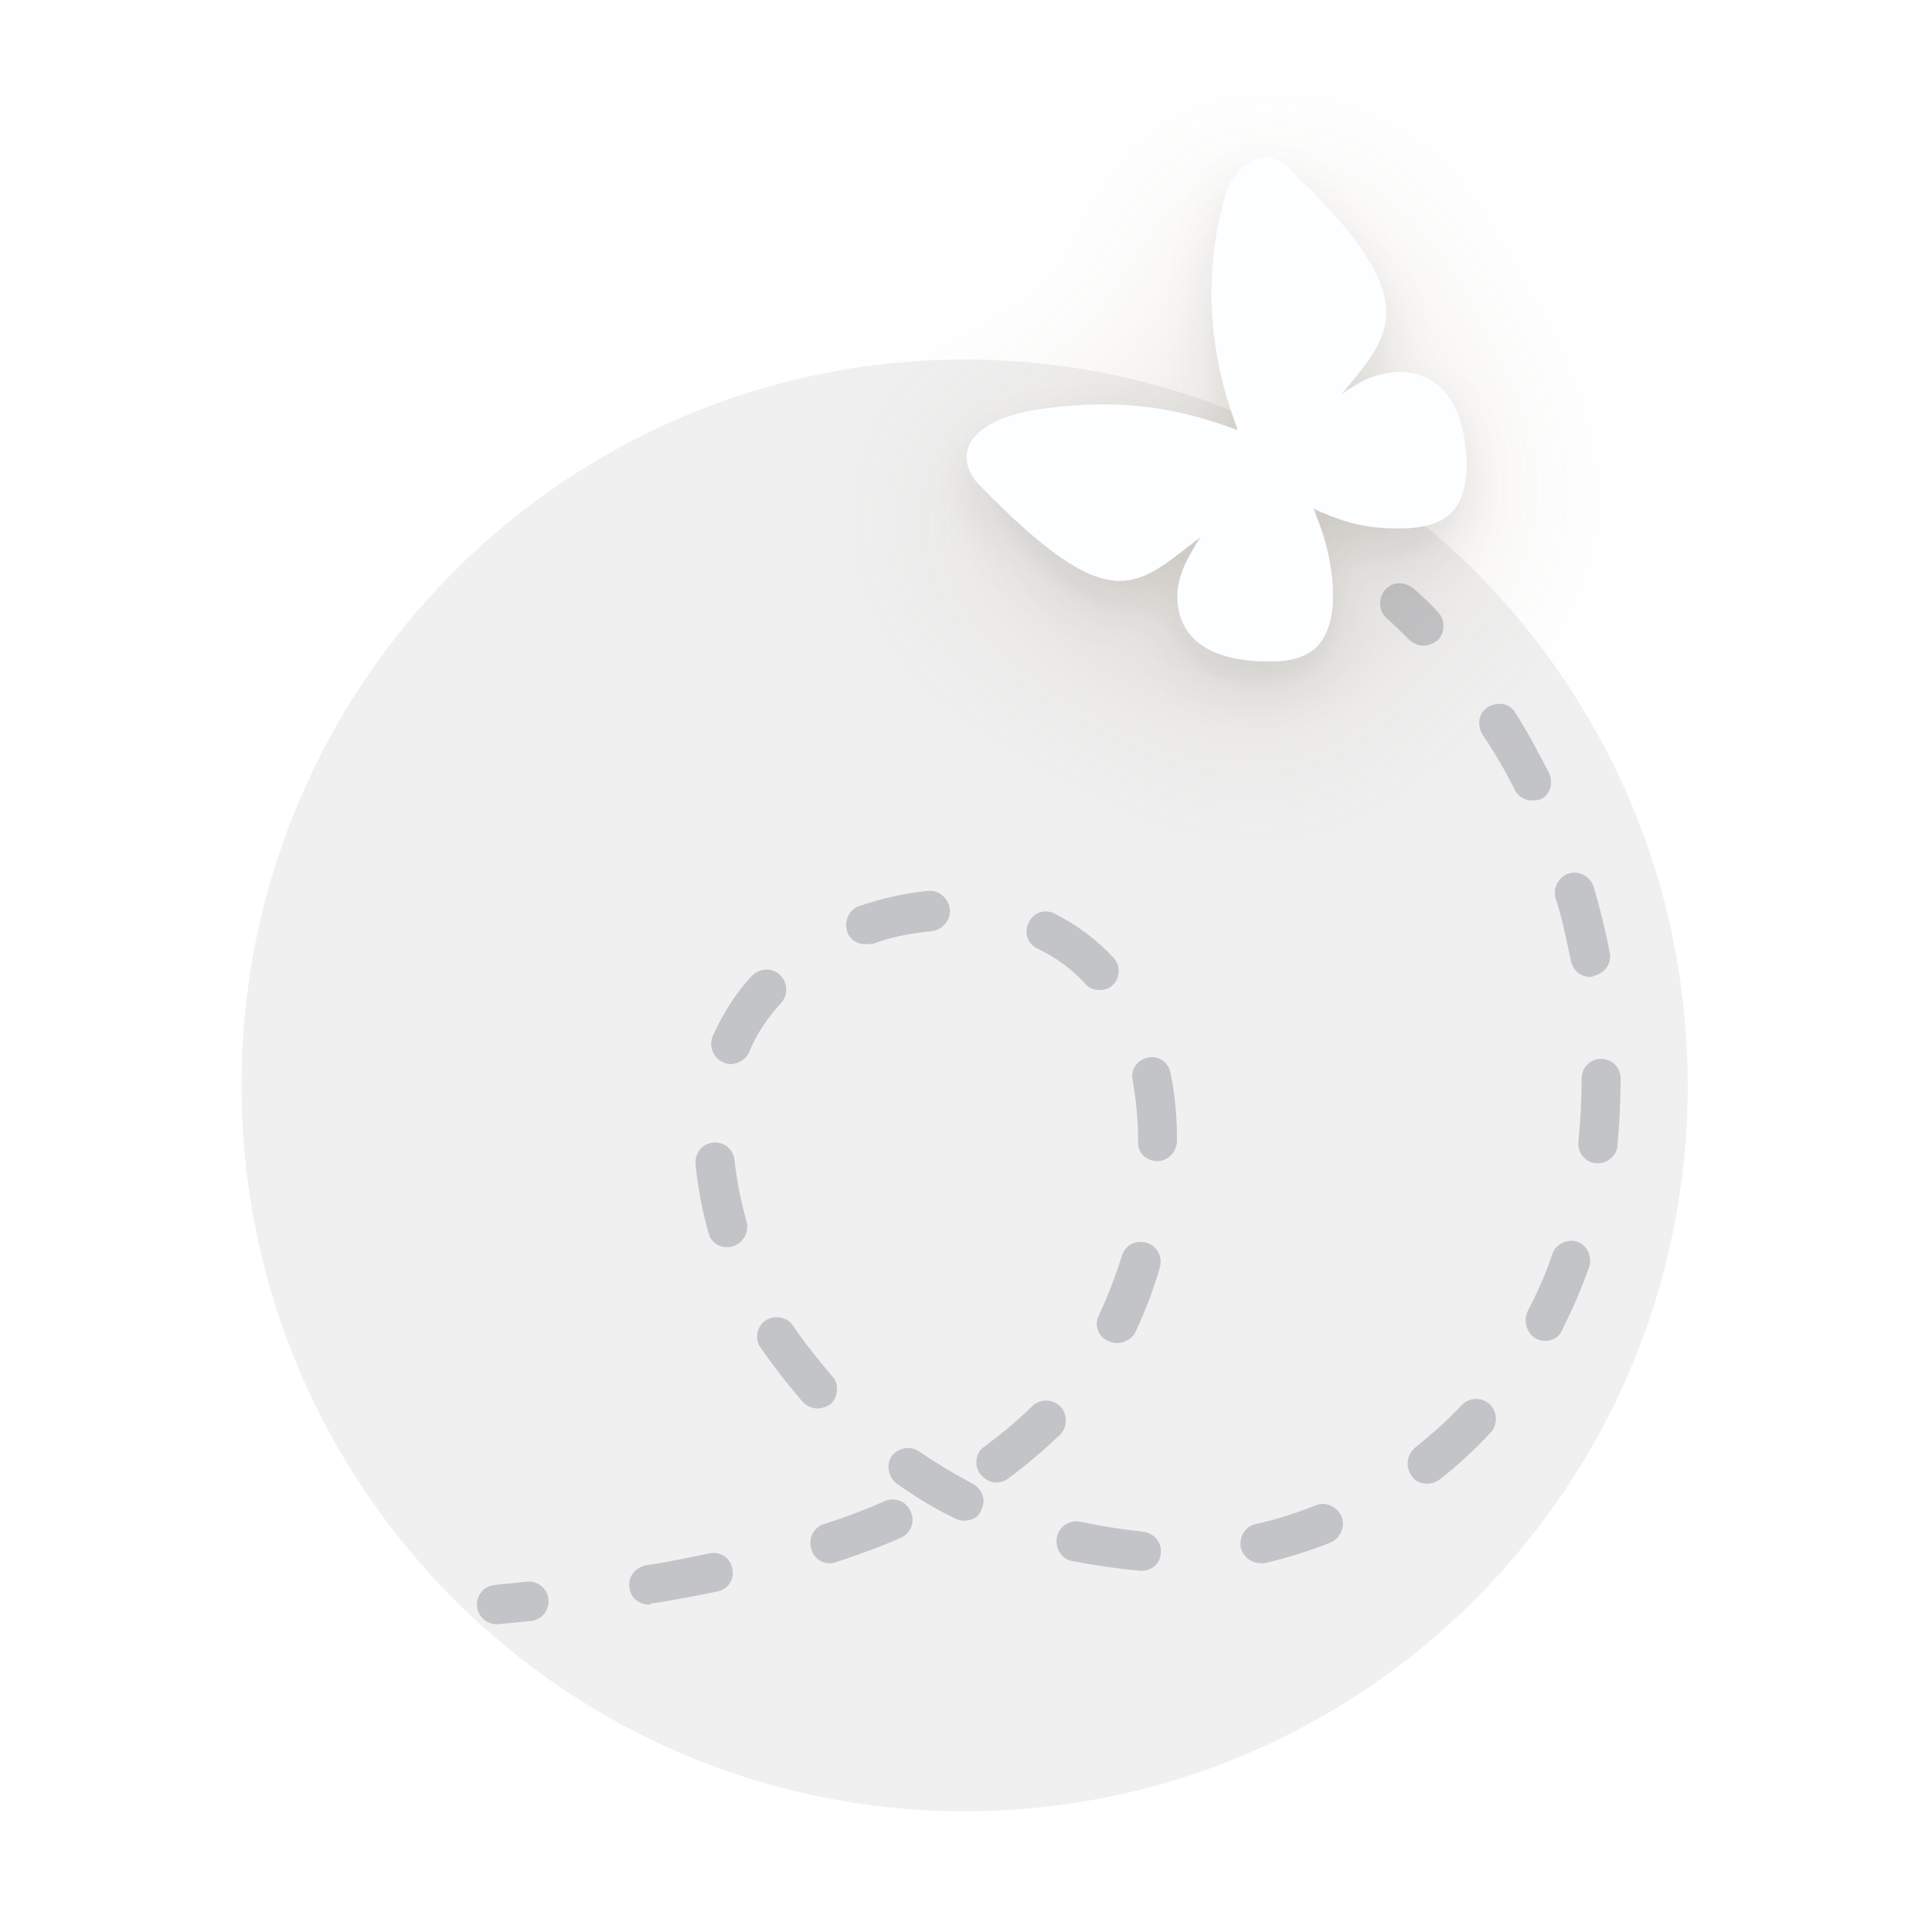
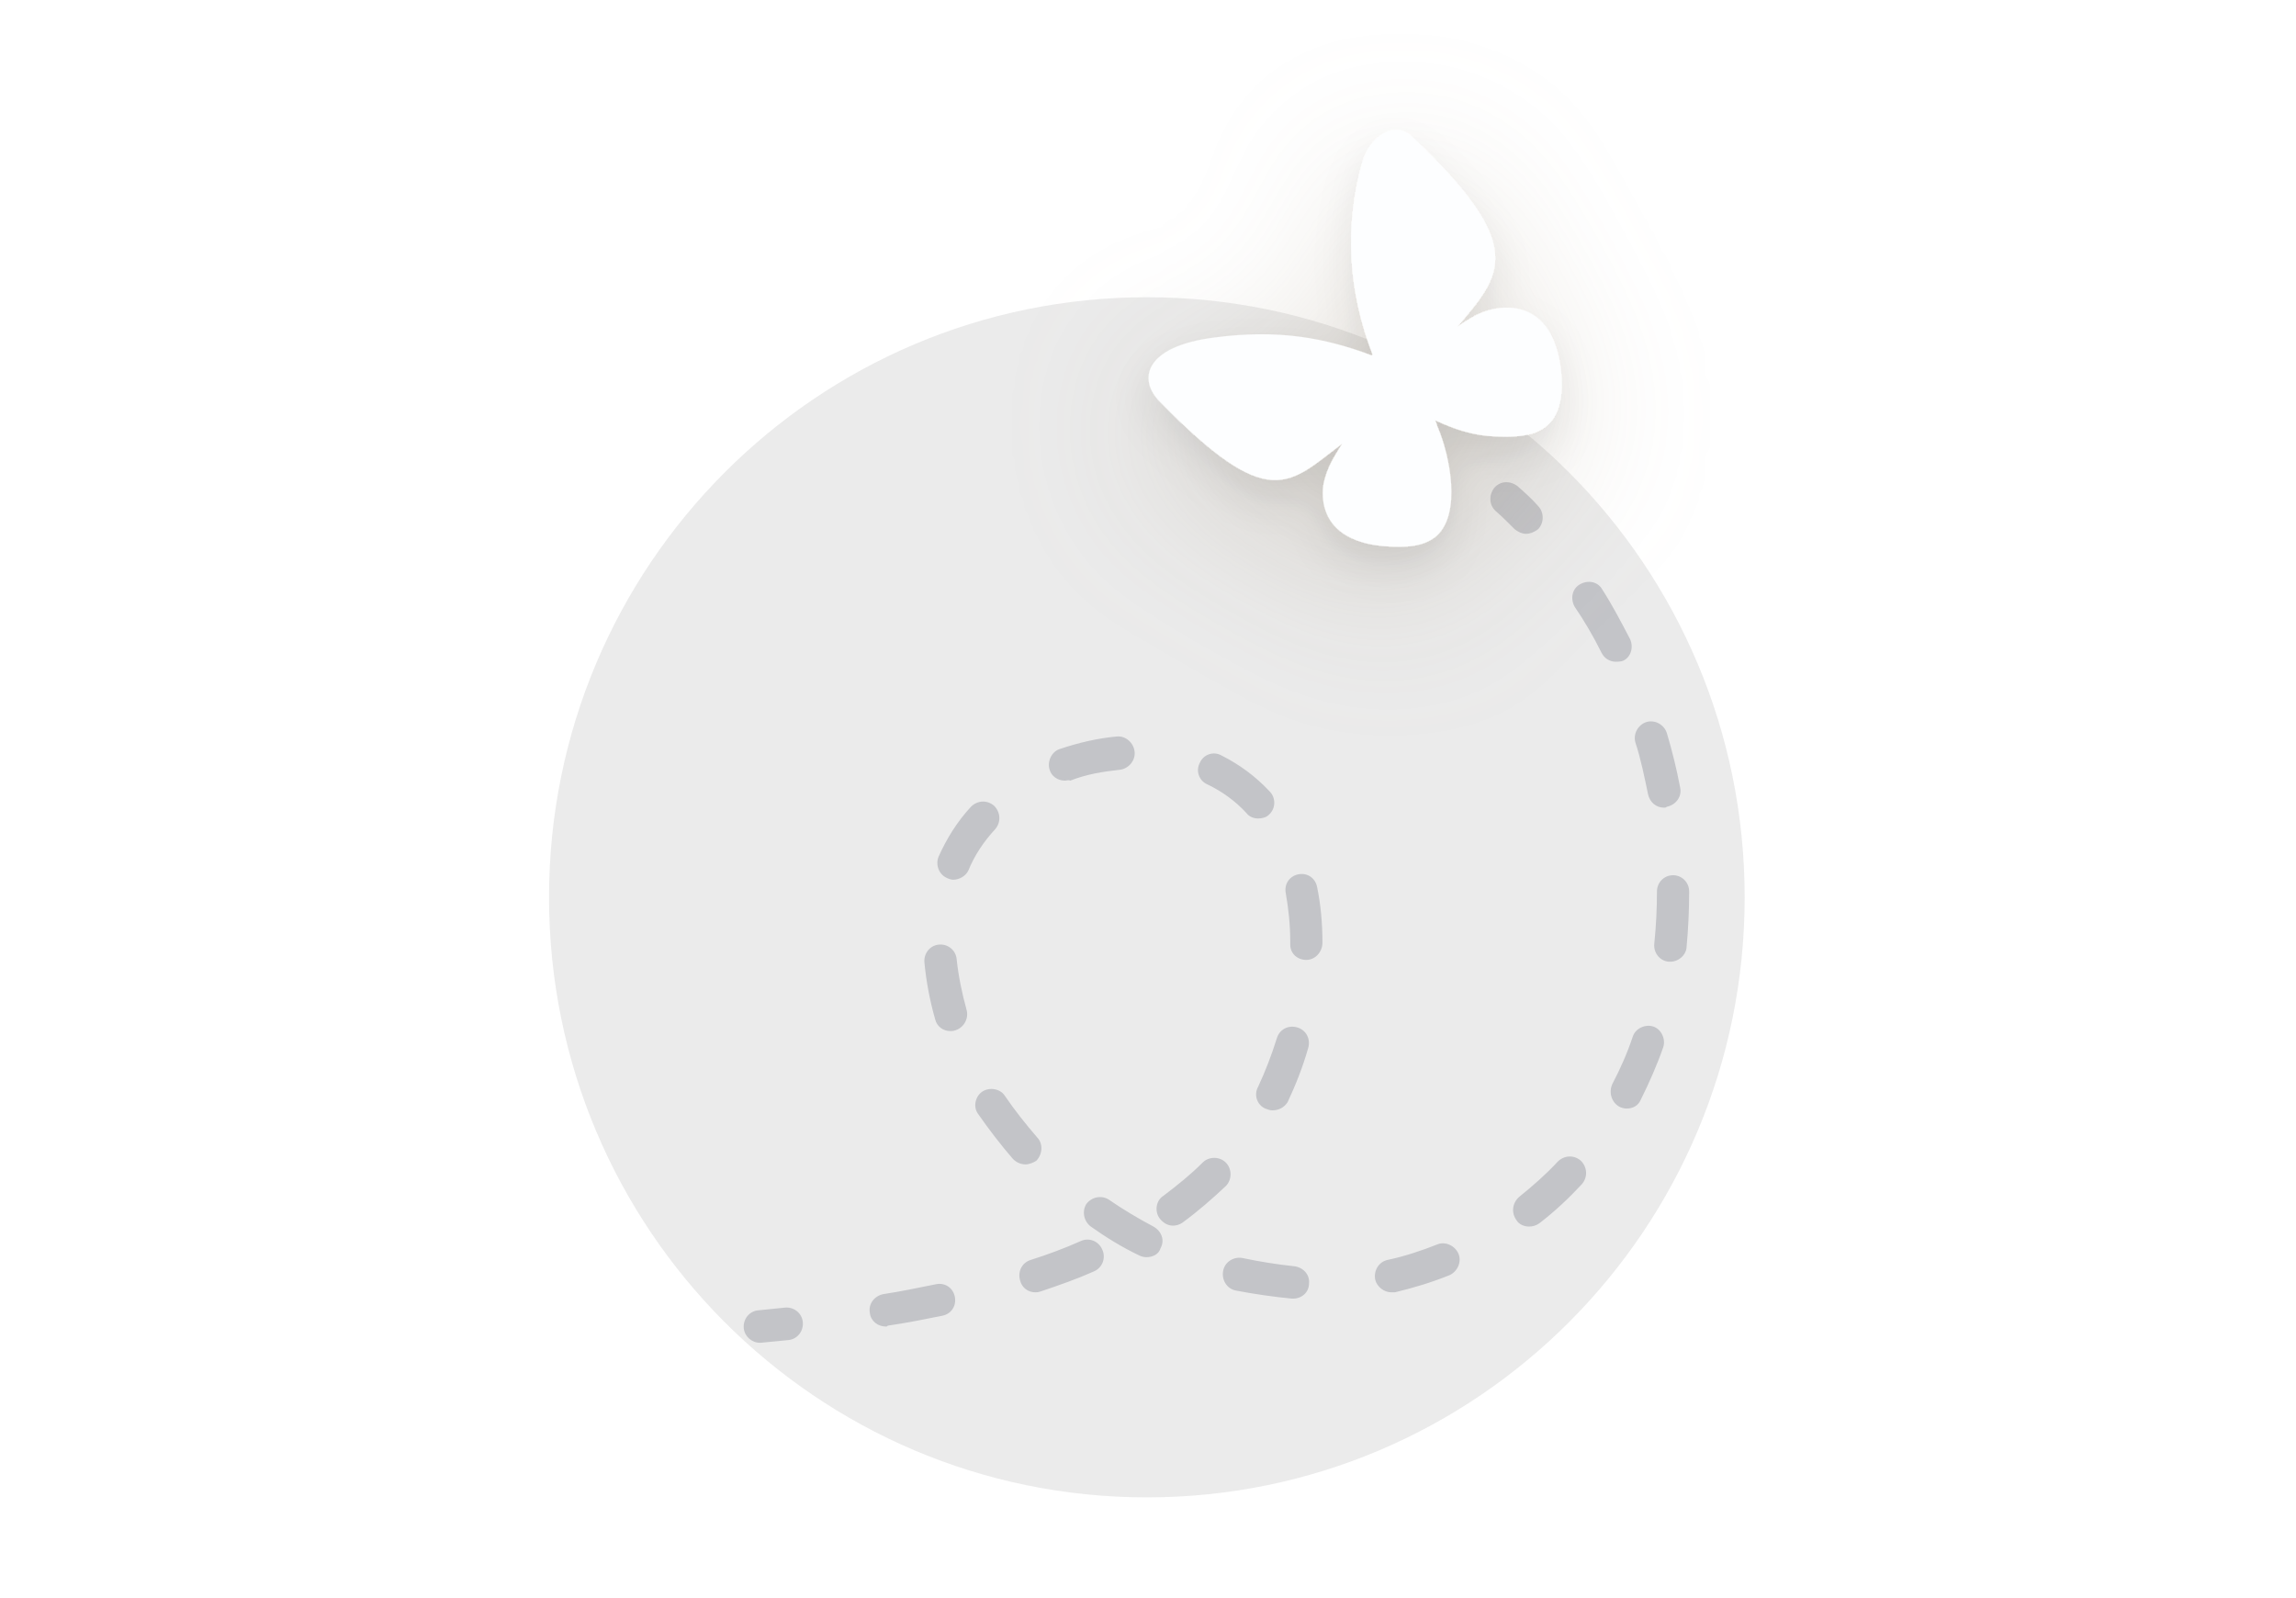
- <svg xmlns="http://www.w3.org/2000/svg" width="160" height="160" fill="none" viewBox="0 0 160 160">
-   <path fill="#F0F0F0" d="M79.885 150c33.074 0 59.886-26.913 59.886-60.112 0-33.2-26.812-60.112-59.885-60.112C46.811 29.776 20 56.689 20 89.888S46.812 150 79.885 150Z" />
-   <path fill="#C3C4C8" d="M41.12 134.512a1.645 1.645 0 0 1-1.613-1.444c-.09-.903.537-1.715 1.433-1.805l2.688-.271a1.62 1.62 0 0 1 1.792 1.444c.09.902-.538 1.715-1.434 1.805-.896.09-1.881.18-2.777.271h-.09Zm12.632-1.625c-.806 0-1.523-.541-1.613-1.353-.179-.903.448-1.715 1.344-1.895 1.792-.271 3.495-.632 5.287-.993.895-.181 1.702.361 1.881 1.263.18.903-.358 1.715-1.254 1.895-1.792.361-3.584.722-5.466.993-.09.09-.09.09-.179.09Zm40.767-2.797h-.09a60.876 60.876 0 0 1-5.645-.812c-.896-.181-1.433-1.083-1.254-1.986.18-.902 1.075-1.444 1.971-1.263 1.703.361 3.405.632 5.107.812.896.09 1.613.812 1.523 1.715 0 .902-.716 1.534-1.612 1.534Zm-25.804-.632c-.717 0-1.344-.451-1.523-1.173-.27-.902.179-1.805 1.075-2.076a47.745 47.745 0 0 0 5.017-1.895c.807-.361 1.792 0 2.15.903.359.812 0 1.805-.895 2.166-1.613.721-3.405 1.353-5.287 1.985-.268.09-.448.09-.537.09Zm35.659 0c-.716 0-1.433-.541-1.612-1.263-.18-.903.358-1.805 1.254-1.986 1.702-.361 3.315-.902 4.928-1.534.806-.361 1.792.091 2.15.903.359.812-.089 1.805-.896 2.165-1.792.722-3.584 1.264-5.465 1.715h-.359Zm-24.55-3.519a1.68 1.68 0 0 1-.716-.181c-1.702-.812-3.315-1.805-4.838-2.888-.717-.541-.896-1.534-.448-2.256.537-.722 1.523-.902 2.24-.451a45.415 45.415 0 0 0 4.48 2.707c.806.452 1.164 1.354.716 2.166-.179.632-.806.903-1.433.903Zm38.348-3.069c-.448 0-.985-.18-1.254-.631-.538-.722-.448-1.715.269-2.347 1.344-1.082 2.688-2.256 3.852-3.519.628-.632 1.613-.722 2.33-.09.627.631.717 1.624.09 2.346-1.255 1.354-2.688 2.707-4.211 3.88a1.714 1.714 0 0 1-1.076.361Zm-35.66-.09c-.537 0-.985-.271-1.343-.722-.538-.722-.359-1.805.358-2.256 1.434-1.083 2.778-2.166 3.942-3.339.628-.631 1.703-.631 2.33 0 .627.632.627 1.715 0 2.347-1.344 1.263-2.778 2.526-4.39 3.699a1.716 1.716 0 0 1-.896.271Zm-14.783-6.136c-.448 0-.896-.181-1.254-.542a55.224 55.224 0 0 1-3.494-4.512c-.538-.722-.27-1.805.447-2.256.717-.451 1.793-.271 2.24.451.986 1.444 2.061 2.798 3.226 4.152.627.631.537 1.714-.09 2.346-.268.18-.716.361-1.075.361Zm24.729-5.415c-.269 0-.448-.09-.717-.18a1.552 1.552 0 0 1-.717-2.166 39.177 39.177 0 0 0 1.882-4.873c.269-.903 1.165-1.354 2.06-1.083.897.271 1.345 1.173 1.076 2.076-.538 1.895-1.255 3.699-2.06 5.414a1.76 1.76 0 0 1-1.524.812Zm35.48-.18c-.268 0-.537-.09-.716-.181-.807-.451-1.076-1.444-.717-2.256.806-1.534 1.523-3.158 2.061-4.783.268-.812 1.254-1.263 2.06-.992.807.27 1.255 1.263.986 2.075-.627 1.805-1.434 3.61-2.24 5.234-.269.632-.806.903-1.434.903Zm-67.735-7.761c-.717 0-1.344-.451-1.523-1.173a31.752 31.752 0 0 1-1.075-5.685c-.09-.903.537-1.715 1.433-1.805a1.62 1.62 0 0 1 1.792 1.444c.18 1.714.538 3.429.986 5.053.269.903-.269 1.805-1.075 2.076-.27.09-.359.09-.538.09Zm72.126-6.949h-.18c-.895-.09-1.523-.902-1.433-1.805a51.25 51.25 0 0 0 .269-5.234 1.612 1.612 0 1 1 3.225 0c0 1.896-.089 3.79-.269 5.686-.089.722-.806 1.353-1.612 1.353Zm-36.466-.18c-.896 0-1.613-.632-1.613-1.534v-.271c0-1.715-.18-3.339-.448-4.873-.18-.902.358-1.715 1.254-1.895.896-.18 1.703.36 1.882 1.263.358 1.715.537 3.61.537 5.595 0 .903-.716 1.715-1.612 1.715Zm-35.391-8.032c-.18 0-.448-.09-.627-.18-.807-.361-1.165-1.354-.807-2.166.807-1.805 1.882-3.52 3.226-4.963.627-.632 1.612-.722 2.33-.09.627.631.716 1.624.089 2.346-1.165 1.263-2.06 2.617-2.688 4.151-.269.541-.896.902-1.523.902Zm30.552-6.136c-.448 0-.895-.18-1.164-.541a12.776 12.776 0 0 0-3.943-2.888 1.552 1.552 0 0 1-.716-2.166 1.53 1.53 0 0 1 2.15-.722 16.988 16.988 0 0 1 4.838 3.61 1.62 1.62 0 0 1-.09 2.346c-.268.27-.716.36-1.075.36Zm40.677-1.083c-.806 0-1.433-.541-1.612-1.354-.359-1.714-.717-3.519-1.255-5.143-.268-.903.269-1.805 1.076-2.076.896-.27 1.791.27 2.06 1.083.538 1.805.986 3.61 1.344 5.505.179.902-.448 1.714-1.344 1.895-.089.09-.179.09-.269.09Zm-60.03-2.707c-.716 0-1.344-.451-1.523-1.083-.269-.812.18-1.805.986-2.076 1.881-.631 3.763-1.083 5.734-1.263.896-.09 1.702.632 1.792 1.534.09.903-.627 1.715-1.523 1.805-1.703.18-3.315.451-4.928 1.083-.18-.09-.358 0-.538 0Zm55.192-11.912a1.594 1.594 0 0 1-1.433-.903 38.734 38.734 0 0 0-2.688-4.602c-.448-.812-.269-1.805.537-2.256.807-.451 1.792-.27 2.24.541.986 1.535 1.882 3.25 2.778 4.964.358.812.089 1.805-.717 2.166-.269.09-.538.09-.717.09Zm-8.96-12.814c-.448 0-.806-.18-1.164-.452-.628-.631-1.255-1.263-1.882-1.804-.717-.632-.717-1.625-.179-2.347.627-.722 1.613-.722 2.329-.18.717.632 1.434 1.263 2.061 1.985.627.632.627 1.715 0 2.346-.358.271-.806.452-1.165.452Z" />
-   <g filter="url(#a)">
-     <path fill="#FDFEFF" d="M99.446 44.45c-5.376 4.061-7.257 7.04-18.278-4.24-2.15-2.167-1.612-5.506 5.555-6.408 6.272-.812 10.931 0 15.68 1.805l.089-.09c-2.419-6.317-2.867-12.815-.985-19.403.717-2.346 3.136-4.15 4.928-2.436 11.737 11.1 8.959 13.807 4.569 19.041a32.77 32.77 0 0 1 1.434-.902c2.688-1.625 8.243-2.166 8.959 5.595.09 1.263.09 2.617-.448 3.88-1.075 2.436-3.763 2.527-6.092 2.436-2.33-.09-4.122-.721-6.093-1.624.179.361.179.542.269.722 1.254 2.978 2.33 8.573-.09 10.83-1.343 1.172-3.225 1.172-4.927 1.082-1.434-.09-2.867-.361-4.122-1.083-1.881-1.083-2.598-2.978-2.33-5.053.359-1.895 1.255-3.069 1.882-4.152Z" />
+ <svg xmlns="http://www.w3.org/2000/svg" width="230" height="160" viewBox="0 0 230 160" fill="none">
+   <path d="M114.885 150C147.959 150 174.771 123.087 174.771 89.888C174.771 56.689 147.959 29.776 114.885 29.776C81.812 29.776 55 56.689 55 89.888C55 123.087 81.812 150 114.885 150Z" fill="#EBEBEB" />
+   <path d="M76.119 134.512C75.313 134.512 74.596 133.88 74.507 133.068C74.417 132.165 75.044 131.353 75.94 131.263C76.836 131.173 77.732 131.082 78.628 130.992C79.524 130.902 80.33 131.534 80.42 132.436C80.51 133.338 79.882 134.151 78.986 134.241C78.09 134.331 77.105 134.421 76.209 134.512C76.209 134.512 76.209 134.512 76.119 134.512Z" fill="#C3C4C8" />
+   <path d="M88.752 132.887C87.946 132.887 87.229 132.346 87.139 131.534C86.96 130.631 87.587 129.819 88.483 129.639C90.275 129.368 91.978 129.007 93.769 128.646C94.665 128.465 95.472 129.007 95.651 129.909C95.83 130.812 95.293 131.624 94.397 131.804C92.605 132.165 90.813 132.526 88.931 132.797C88.842 132.887 88.842 132.887 88.752 132.887ZM129.519 130.09H129.429C127.548 129.909 125.666 129.638 123.784 129.278C122.889 129.097 122.351 128.195 122.53 127.292C122.709 126.39 123.605 125.848 124.501 126.029C126.204 126.39 127.906 126.661 129.608 126.841C130.504 126.931 131.221 127.653 131.131 128.556C131.131 129.458 130.415 130.09 129.519 130.09ZM103.715 129.458C102.998 129.458 102.371 129.007 102.192 128.285C101.923 127.382 102.371 126.48 103.267 126.209C104.969 125.668 106.671 125.036 108.284 124.314C109.091 123.953 110.076 124.314 110.435 125.217C110.793 126.029 110.435 127.021 109.539 127.382C107.926 128.104 106.134 128.736 104.252 129.368C103.984 129.458 103.804 129.458 103.715 129.458ZM139.374 129.458C138.658 129.458 137.941 128.917 137.762 128.195C137.582 127.292 138.12 126.39 139.016 126.209C140.718 125.848 142.331 125.307 143.944 124.675C144.75 124.314 145.736 124.765 146.094 125.578C146.453 126.39 146.005 127.382 145.198 127.743C143.406 128.465 141.614 129.007 139.733 129.458C139.643 129.458 139.554 129.458 139.374 129.458ZM114.825 125.939C114.556 125.939 114.287 125.848 114.108 125.758C112.406 124.946 110.793 123.953 109.27 122.87C108.553 122.329 108.374 121.336 108.822 120.614C109.359 119.892 110.345 119.712 111.062 120.163C112.495 121.156 114.018 122.058 115.542 122.87C116.348 123.322 116.706 124.224 116.258 125.036C116.079 125.668 115.452 125.939 114.825 125.939ZM153.172 122.87C152.724 122.87 152.187 122.69 151.918 122.239C151.38 121.517 151.47 120.524 152.187 119.892C153.531 118.809 154.875 117.636 156.039 116.373C156.667 115.741 157.652 115.651 158.369 116.283C158.996 116.914 159.086 117.907 158.459 118.629C157.204 119.983 155.771 121.336 154.248 122.509C153.889 122.78 153.531 122.87 153.172 122.87ZM117.513 122.78C116.975 122.78 116.527 122.509 116.169 122.058C115.631 121.336 115.81 120.253 116.527 119.802C117.961 118.719 119.305 117.636 120.469 116.463C121.097 115.832 122.172 115.832 122.799 116.463C123.426 117.095 123.426 118.178 122.799 118.809C121.455 120.073 120.021 121.336 118.409 122.509C118.14 122.69 117.781 122.78 117.513 122.78ZM102.729 116.644C102.281 116.644 101.833 116.463 101.475 116.102C100.22 114.658 99.056 113.124 97.981 111.59C97.443 110.868 97.712 109.785 98.428 109.334C99.145 108.883 100.22 109.063 100.668 109.785C101.654 111.229 102.729 112.583 103.894 113.936C104.521 114.568 104.432 115.651 103.804 116.283C103.536 116.463 103.088 116.644 102.729 116.644ZM127.458 111.229C127.189 111.229 127.01 111.139 126.741 111.049C125.935 110.688 125.576 109.695 126.024 108.883C126.741 107.349 127.368 105.724 127.906 104.01C128.175 103.107 129.071 102.656 129.967 102.927C130.863 103.198 131.311 104.1 131.042 105.003C130.504 106.898 129.787 108.702 128.981 110.417C128.623 110.958 128.085 111.229 127.458 111.229ZM162.938 111.049C162.67 111.049 162.401 110.958 162.222 110.868C161.415 110.417 161.146 109.424 161.505 108.612C162.311 107.078 163.028 105.454 163.566 103.829C163.834 103.017 164.82 102.566 165.626 102.837C166.433 103.107 166.881 104.1 166.612 104.912C165.985 106.717 165.178 108.522 164.372 110.146C164.103 110.778 163.566 111.049 162.938 111.049ZM95.203 103.288C94.486 103.288 93.859 102.837 93.68 102.115C93.142 100.22 92.784 98.325 92.605 96.43C92.515 95.527 93.142 94.715 94.038 94.625C94.934 94.534 95.741 95.166 95.83 96.069C96.009 97.783 96.368 99.498 96.816 101.122C97.085 102.025 96.547 102.927 95.741 103.198C95.472 103.288 95.382 103.288 95.203 103.288ZM167.329 96.339C167.239 96.339 167.239 96.339 167.149 96.339C166.254 96.249 165.626 95.437 165.716 94.534C165.895 92.82 165.985 91.015 165.985 89.3C165.985 88.398 166.701 87.676 167.597 87.676C168.493 87.676 169.21 88.398 169.21 89.3C169.21 91.195 169.121 93.091 168.941 94.986C168.852 95.708 168.135 96.339 167.329 96.339ZM130.863 96.159C129.967 96.159 129.25 95.527 129.25 94.625V94.354C129.25 92.639 129.071 91.015 128.802 89.481C128.623 88.579 129.16 87.766 130.056 87.586C130.952 87.405 131.759 87.947 131.938 88.849C132.296 90.564 132.475 92.459 132.475 94.444C132.475 95.347 131.759 96.159 130.863 96.159ZM95.472 88.127C95.293 88.127 95.024 88.037 94.845 87.947C94.038 87.586 93.68 86.593 94.038 85.781C94.845 83.976 95.92 82.262 97.264 80.818C97.891 80.186 98.876 80.096 99.593 80.728C100.22 81.359 100.31 82.352 99.683 83.074C98.518 84.337 97.622 85.691 96.995 87.225C96.726 87.766 96.099 88.127 95.472 88.127ZM126.024 81.991C125.576 81.991 125.128 81.81 124.86 81.449C123.784 80.276 122.441 79.284 120.917 78.562C120.111 78.201 119.753 77.208 120.201 76.396C120.559 75.584 121.545 75.223 122.351 75.674C124.143 76.576 125.756 77.749 127.189 79.284C127.816 79.915 127.816 80.998 127.1 81.63C126.831 81.901 126.383 81.991 126.024 81.991ZM166.701 80.908C165.895 80.908 165.268 80.367 165.089 79.554C164.73 77.84 164.372 76.035 163.834 74.411C163.566 73.508 164.103 72.606 164.91 72.335C165.806 72.064 166.701 72.606 166.97 73.418C167.508 75.223 167.956 77.028 168.314 78.923C168.493 79.825 167.866 80.637 166.97 80.818C166.881 80.908 166.791 80.908 166.701 80.908ZM106.671 78.201C105.955 78.201 105.327 77.749 105.148 77.118C104.88 76.306 105.327 75.313 106.134 75.042C108.015 74.411 109.897 73.959 111.868 73.779C112.764 73.689 113.57 74.411 113.66 75.313C113.75 76.215 113.033 77.028 112.137 77.118C110.435 77.298 108.822 77.569 107.209 78.201C107.03 78.111 106.851 78.201 106.671 78.201ZM161.863 66.289C161.236 66.289 160.698 65.928 160.43 65.386C159.623 63.762 158.727 62.228 157.742 60.784C157.294 59.972 157.473 58.979 158.279 58.528C159.086 58.077 160.071 58.257 160.519 59.069C161.505 60.604 162.401 62.318 163.297 64.033C163.655 64.845 163.386 65.838 162.58 66.199C162.311 66.289 162.042 66.289 161.863 66.289Z" fill="#C3C4C8" />
+   <path d="M152.903 53.475C152.455 53.475 152.097 53.294 151.739 53.023C151.111 52.392 150.484 51.76 149.857 51.219C149.14 50.587 149.14 49.594 149.678 48.872C150.305 48.15 151.291 48.15 152.007 48.692C152.724 49.324 153.441 49.955 154.068 50.677C154.695 51.309 154.695 52.392 154.068 53.023C153.71 53.294 153.262 53.475 152.903 53.475Z" fill="#C3C4C8" />
+   <g filter="url(#filter0_dd_877_5054)">
+     <path d="M134.446 44.45C129.07 48.511 127.189 51.489 116.168 40.209C114.018 38.043 114.556 34.704 121.723 33.802C127.995 32.99 132.654 33.802 137.403 35.607C137.403 35.607 137.403 35.607 137.492 35.517C135.073 29.2 134.625 22.702 136.507 16.114C137.224 13.768 139.643 11.963 141.435 13.678C153.172 24.778 150.394 27.485 146.004 32.719C146.542 32.358 146.99 32.087 147.438 31.817C150.126 30.192 155.681 29.651 156.397 37.412C156.487 38.675 156.487 40.029 155.949 41.292C154.874 43.728 152.186 43.819 149.857 43.728C147.527 43.638 145.735 43.007 143.764 42.104C143.943 42.465 143.943 42.646 144.033 42.826C145.287 45.804 146.362 51.399 143.943 53.655C142.599 54.828 140.718 54.828 139.016 54.738C137.582 54.648 136.148 54.377 134.894 53.655C133.013 52.572 132.296 50.677 132.565 48.602C132.923 46.706 133.819 45.533 134.446 44.45Z" fill="#FDFEFF" />
  </g>
  <defs>
-     <filter id="a" width="73.383" height="73.773" x="64.059" y="1" color-interpolation-filters="sRGB" filterUnits="userSpaceOnUse">
+     <filter id="filter0_dd_877_5054" x="99.059" y="1" width="73.383" height="73.773" filterUnits="userSpaceOnUse" color-interpolation-filters="sRGB">
      <feFlood flood-opacity="0" result="BackgroundImageFix" />
-       <feColorMatrix in="SourceAlpha" result="hardAlpha" values="0 0 0 0 0 0 0 0 0 0 0 0 0 0 0 0 0 0 127 0" />
+       <feColorMatrix in="SourceAlpha" type="matrix" values="0 0 0 0 0 0 0 0 0 0 0 0 0 0 0 0 0 0 127 0" result="hardAlpha" />
      <feOffset dy="4" />
      <feGaussianBlur stdDeviation="8" />
-       <feColorMatrix values="0 0 0 0 0.576 0 0 0 0 0.502 0 0 0 0 0.396 0 0 0 0.24 0" />
-       <feBlend in2="BackgroundImageFix" result="effect1_dropShadow_877_5054" />
-       <feColorMatrix in="SourceAlpha" result="hardAlpha" values="0 0 0 0 0 0 0 0 0 0 0 0 0 0 0 0 0 0 127 0" />
+       <feColorMatrix type="matrix" values="0 0 0 0 0.576 0 0 0 0 0.502 0 0 0 0 0.396 0 0 0 0.24 0" />
+       <feBlend mode="normal" in2="BackgroundImageFix" result="effect1_dropShadow_877_5054" />
+       <feColorMatrix in="SourceAlpha" type="matrix" values="0 0 0 0 0 0 0 0 0 0 0 0 0 0 0 0 0 0 127 0" result="hardAlpha" />
      <feOffset dy="2" />
      <feGaussianBlur stdDeviation="2" />
      <feComposite in2="hardAlpha" operator="out" />
-       <feColorMatrix values="0 0 0 0 0 0 0 0 0 0 0 0 0 0 0 0 0 0 0.08 0" />
-       <feBlend in2="effect1_dropShadow_877_5054" result="effect2_dropShadow_877_5054" />
-       <feBlend in="SourceGraphic" in2="effect2_dropShadow_877_5054" result="shape" />
+       <feColorMatrix type="matrix" values="0 0 0 0 0 0 0 0 0 0 0 0 0 0 0 0 0 0 0.08 0" />
+       <feBlend mode="normal" in2="effect1_dropShadow_877_5054" result="effect2_dropShadow_877_5054" />
+       <feBlend mode="normal" in="SourceGraphic" in2="effect2_dropShadow_877_5054" result="shape" />
    </filter>
  </defs>
</svg>
